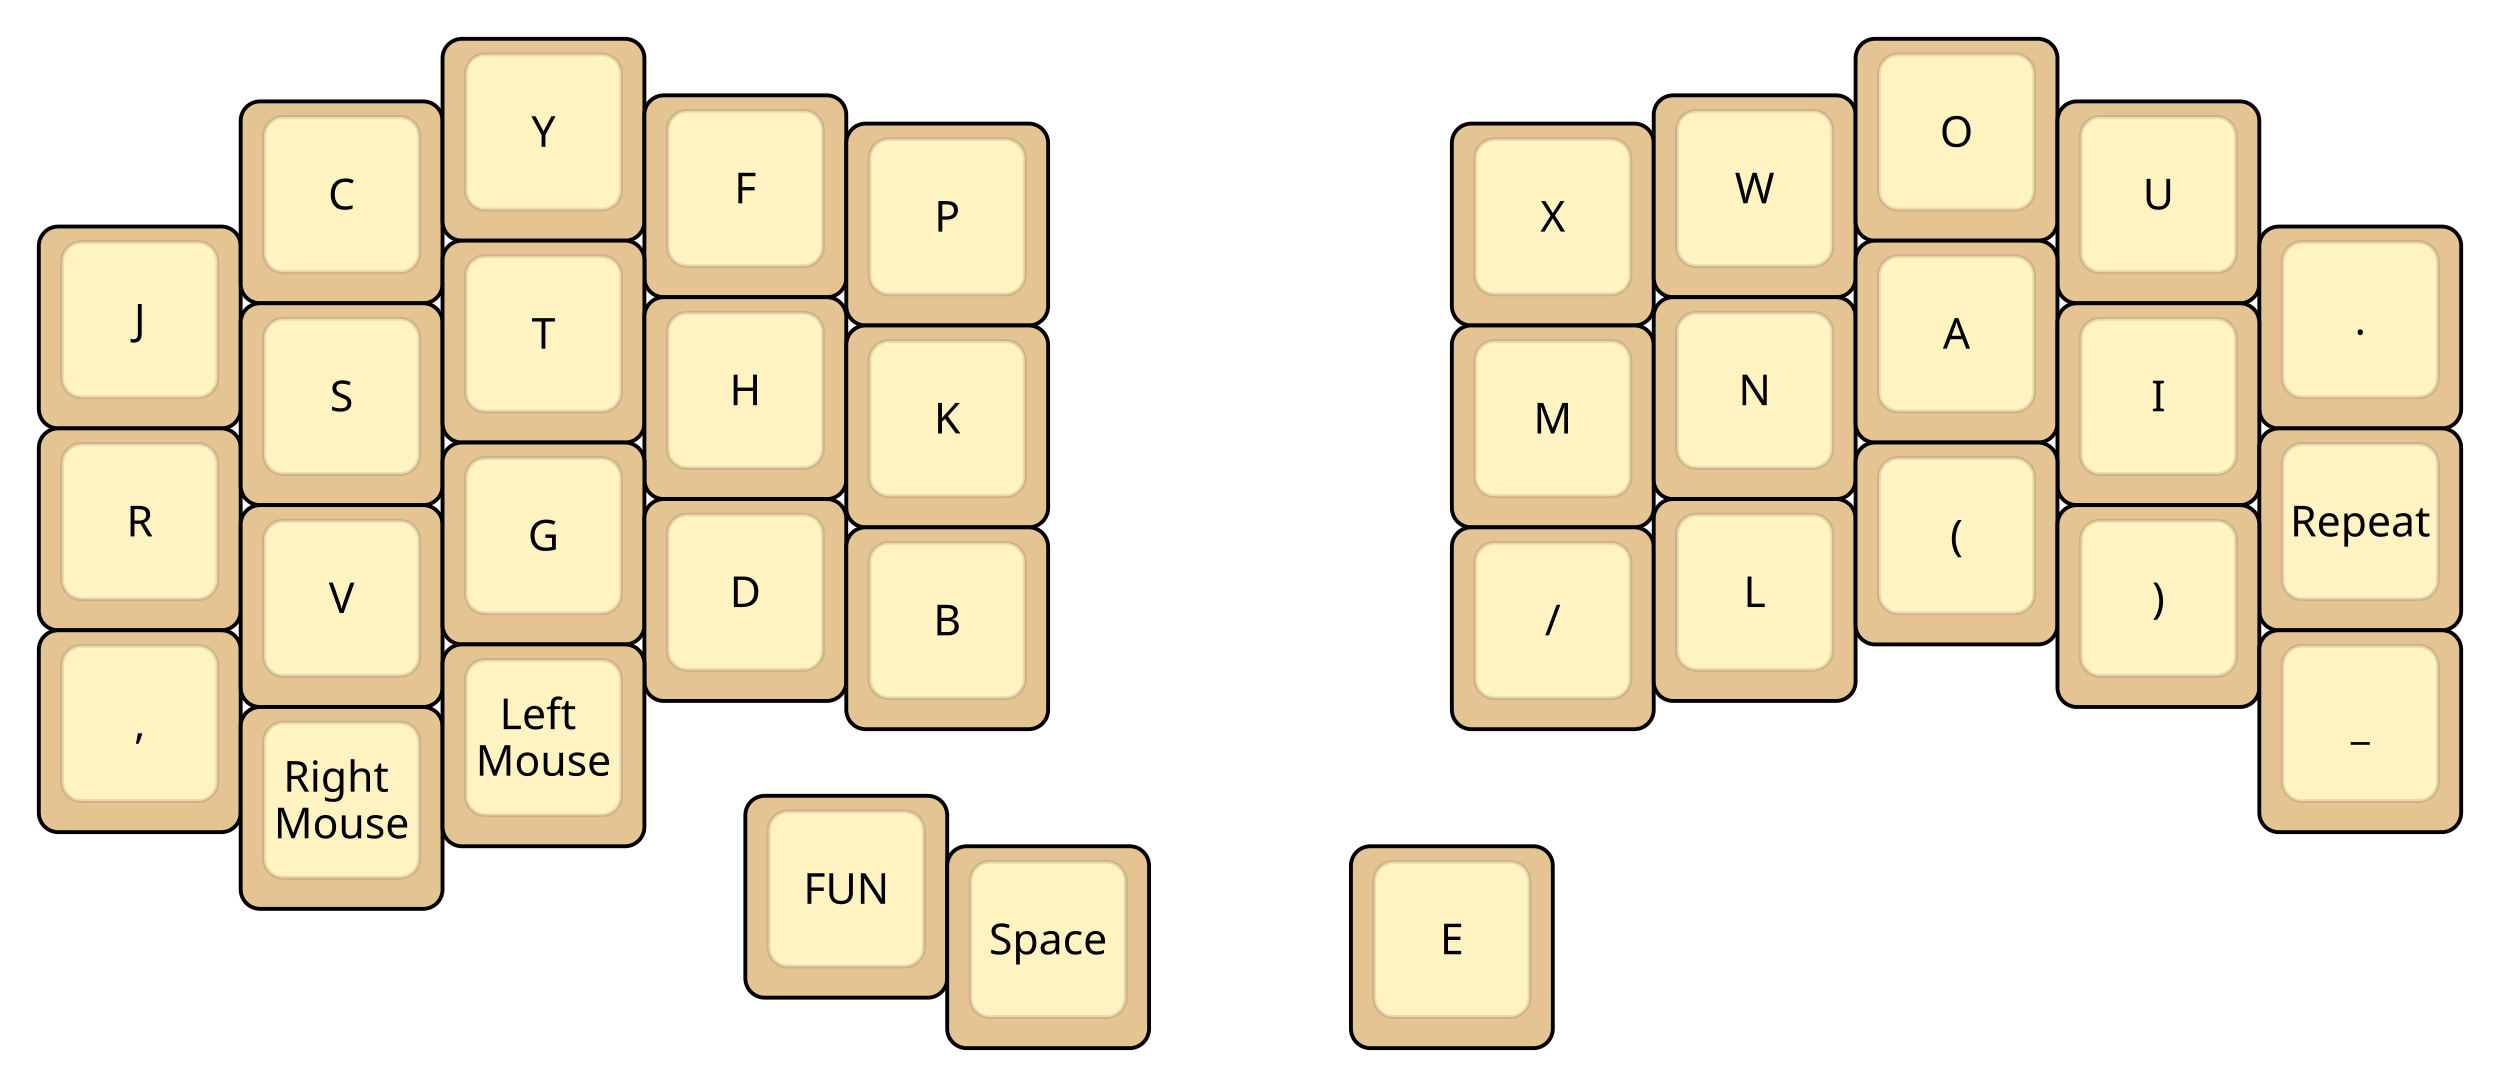
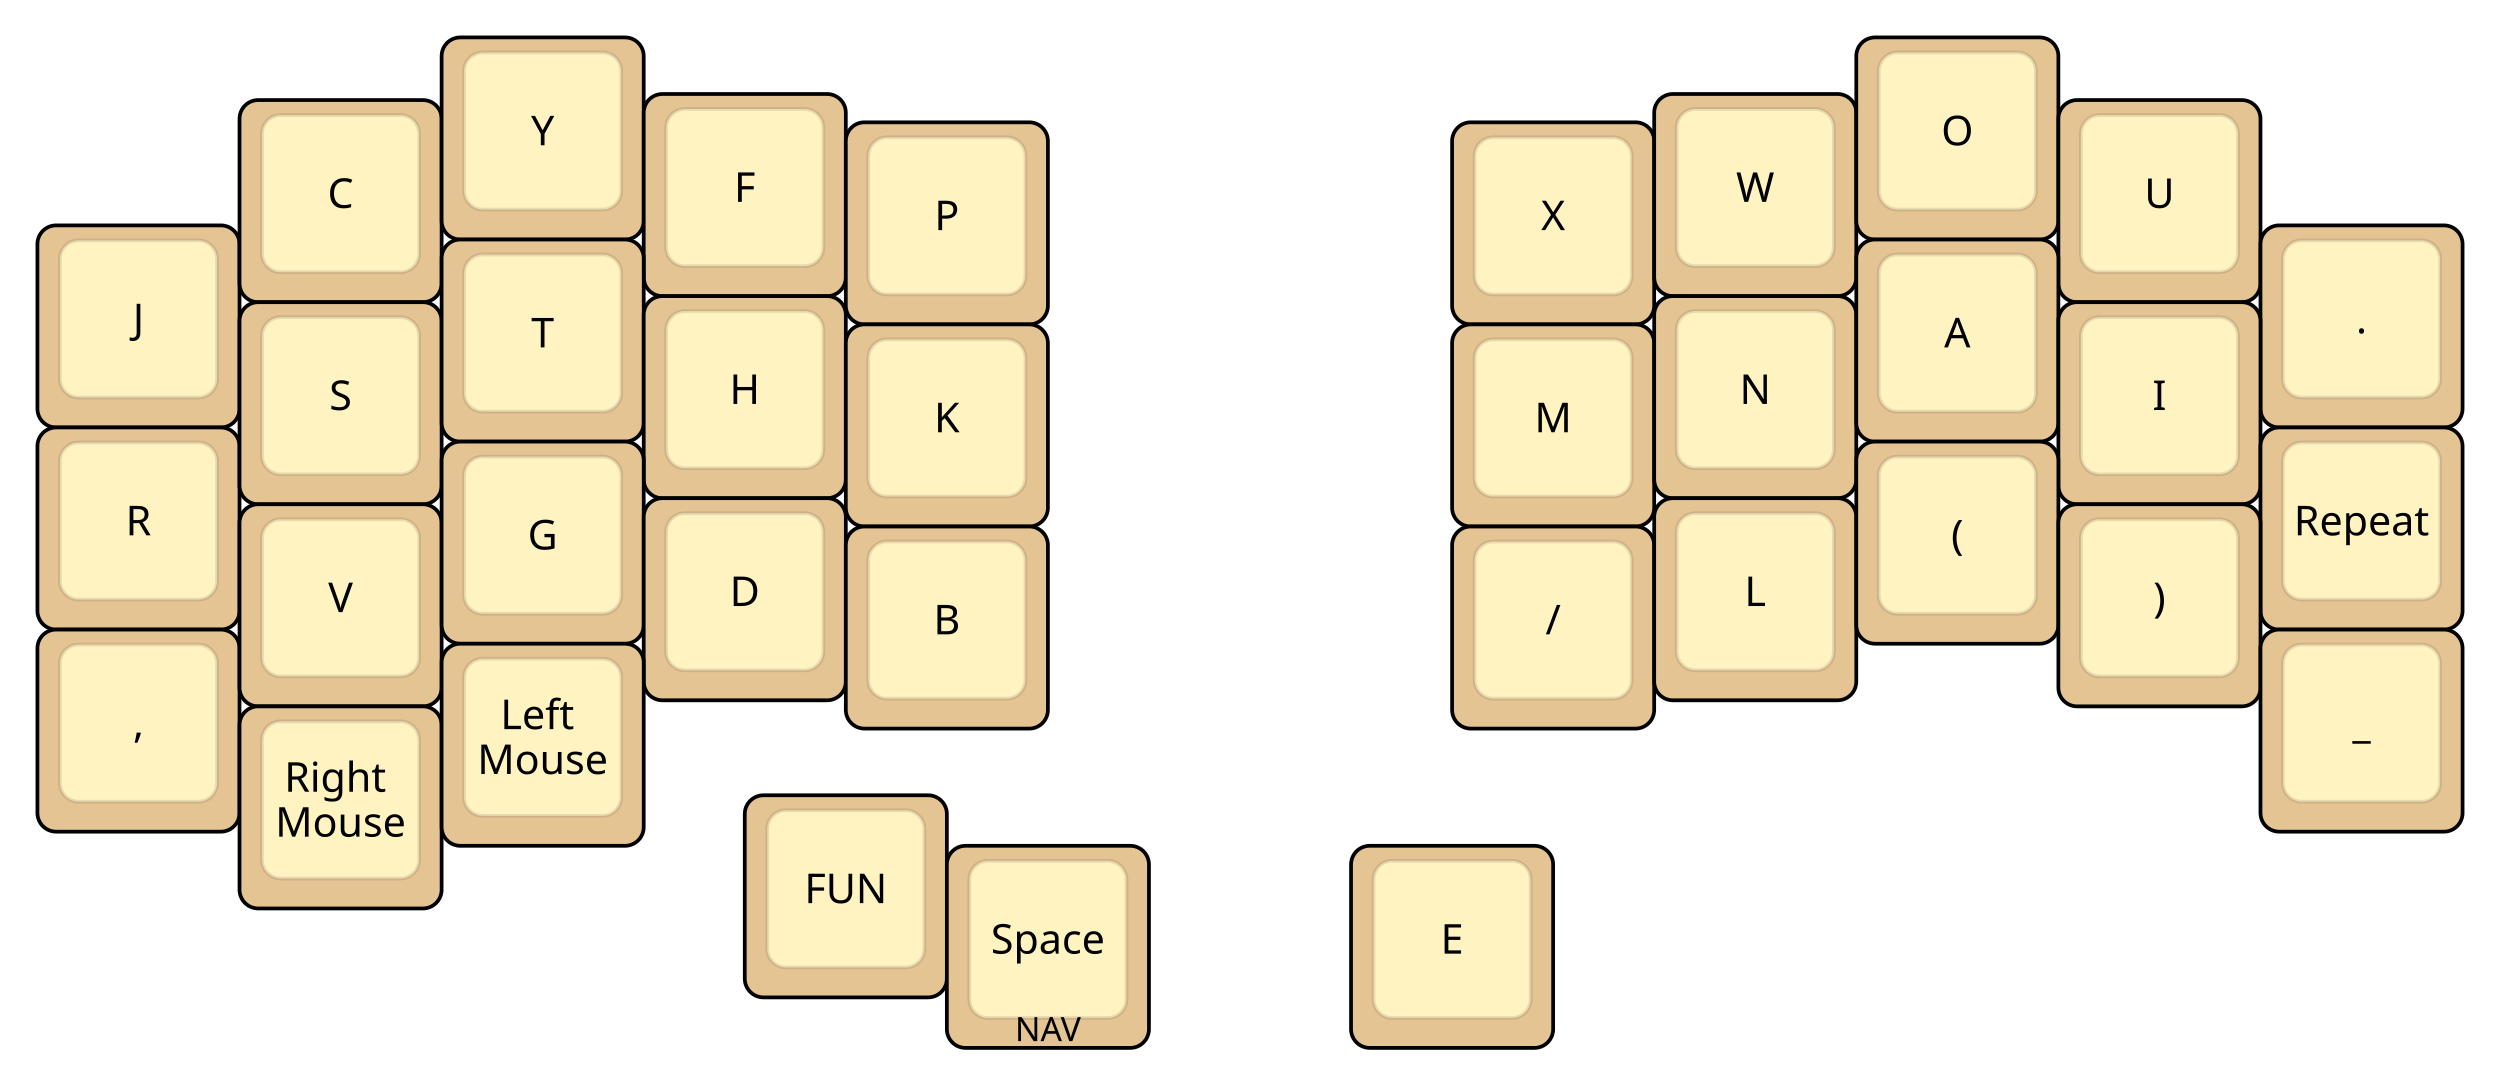
- <svg xmlns="http://www.w3.org/2000/svg" width="644px" height="280x" viewBox="0 0 644 280">
+ <svg xmlns="http://www.w3.org/2000/svg" width="668px" height="290x" viewBox="0 0 668 290">
  <style type="text/css">
    .keycap .border { stroke: black; stroke-width: 1; }
    .keycap .inner.border { stroke: rgba(0,0,0,.1); }
    .keycap { font-family: sans-serif; font-size: 11px}
+     .keycap .sub { font-size: 9px}
  </style>
  <g class="keycap default">
-     <rect x="10" y="58.36" width="52" height="52" rx="5" fill="#e5c494" class="outer border" />
-     <rect x="16" y="62.36" width="40" height="40" rx="5" fill="#fff3c1" class="inner border" />
-     <text x="36" y="82.36" text-anchor="middle" dominant-baseline="middle">
-       <tspan x="36" dy="0">J</tspan>
-     </text>
-   </g>
-   <g class="keycap default">
-     <rect x="62" y="26.12" width="52" height="52" rx="5" fill="#e5c494" class="outer border" />
-     <rect x="68" y="30.12" width="40" height="40" rx="5" fill="#fff3c1" class="inner border" />
-     <text x="88" y="50.12" text-anchor="middle" dominant-baseline="middle">
-       <tspan x="88" dy="0">C</tspan>
-     </text>
-   </g>
-   <g class="keycap default">
-     <rect x="114" y="10" width="52" height="52" rx="5" fill="#e5c494" class="outer border" />
-     <rect x="120" y="14" width="40" height="40" rx="5" fill="#fff3c1" class="inner border" />
-     <text x="140" y="34" text-anchor="middle" dominant-baseline="middle">
-       <tspan x="140" dy="0">Y</tspan>
-     </text>
-   </g>
-   <g class="keycap default">
-     <rect x="166" y="24.56" width="52" height="52" rx="5" fill="#e5c494" class="outer border" />
-     <rect x="172" y="28.56" width="40" height="40" rx="5" fill="#fff3c1" class="inner border" />
-     <text x="192" y="48.56" text-anchor="middle" dominant-baseline="middle">
-       <tspan x="192" dy="0">F</tspan>
-     </text>
-   </g>
-   <g class="keycap default">
-     <rect x="218" y="31.84" width="52" height="52" rx="5" fill="#e5c494" class="outer border" />
-     <rect x="224" y="35.84" width="40" height="40" rx="5" fill="#fff3c1" class="inner border" />
-     <text x="244" y="55.84" text-anchor="middle" dominant-baseline="middle">
-       <tspan x="244" dy="0">P</tspan>
-     </text>
-   </g>
-   <g class="keycap default">
-     <rect x="374" y="31.84" width="52" height="52" rx="5" fill="#e5c494" class="outer border" />
-     <rect x="380" y="35.84" width="40" height="40" rx="5" fill="#fff3c1" class="inner border" />
-     <text x="400" y="55.84" text-anchor="middle" dominant-baseline="middle">
-       <tspan x="400" dy="0">X</tspan>
-     </text>
-   </g>
-   <g class="keycap default">
-     <rect x="426" y="24.56" width="52" height="52" rx="5" fill="#e5c494" class="outer border" />
-     <rect x="432" y="28.56" width="40" height="40" rx="5" fill="#fff3c1" class="inner border" />
-     <text x="452" y="48.56" text-anchor="middle" dominant-baseline="middle">
-       <tspan x="452" dy="0">W</tspan>
-     </text>
-   </g>
-   <g class="keycap default">
-     <rect x="478" y="10" width="52" height="52" rx="5" fill="#e5c494" class="outer border" />
-     <rect x="484" y="14" width="40" height="40" rx="5" fill="#fff3c1" class="inner border" />
-     <text x="504" y="34" text-anchor="middle" dominant-baseline="middle">
-       <tspan x="504" dy="0">O</tspan>
-     </text>
-   </g>
-   <g class="keycap default">
-     <rect x="530" y="26.12" width="52" height="52" rx="5" fill="#e5c494" class="outer border" />
-     <rect x="536" y="30.12" width="40" height="40" rx="5" fill="#fff3c1" class="inner border" />
-     <text x="556" y="50.12" text-anchor="middle" dominant-baseline="middle">
-       <tspan x="556" dy="0">U</tspan>
-     </text>
-   </g>
-   <g class="keycap default">
-     <rect x="582" y="58.36" width="52" height="52" rx="5" fill="#e5c494" class="outer border" />
-     <rect x="588" y="62.36" width="40" height="40" rx="5" fill="#fff3c1" class="inner border" />
-     <text x="608" y="82.36" text-anchor="middle" dominant-baseline="middle">
-       <tspan x="608" dy="0">.</tspan>
-     </text>
-   </g>
-   <g class="keycap default">
-     <rect x="10" y="110.36" width="52" height="52" rx="5" fill="#e5c494" class="outer border" />
-     <rect x="16" y="114.36" width="40" height="40" rx="5" fill="#fff3c1" class="inner border" />
-     <text x="36" y="134.36" text-anchor="middle" dominant-baseline="middle">
-       <tspan x="36" dy="0">R</tspan>
-     </text>
-   </g>
-   <g class="keycap default">
-     <rect x="62" y="78.12" width="52" height="52" rx="5" fill="#e5c494" class="outer border" />
-     <rect x="68" y="82.12" width="40" height="40" rx="5" fill="#fff3c1" class="inner border" />
-     <text x="88" y="102.12" text-anchor="middle" dominant-baseline="middle">
-       <tspan x="88" dy="0">S</tspan>
-     </text>
-   </g>
-   <g class="keycap default">
-     <rect x="114" y="62" width="52" height="52" rx="5" fill="#e5c494" class="outer border" />
-     <rect x="120" y="66" width="40" height="40" rx="5" fill="#fff3c1" class="inner border" />
-     <text x="140" y="86" text-anchor="middle" dominant-baseline="middle">
-       <tspan x="140" dy="0">T</tspan>
-     </text>
-   </g>
-   <g class="keycap default">
-     <rect x="166" y="76.56" width="52" height="52" rx="5" fill="#e5c494" class="outer border" />
-     <rect x="172" y="80.56" width="40" height="40" rx="5" fill="#fff3c1" class="inner border" />
-     <text x="192" y="100.56" text-anchor="middle" dominant-baseline="middle">
-       <tspan x="192" dy="0">H</tspan>
-     </text>
-   </g>
-   <g class="keycap default">
-     <rect x="218" y="83.84" width="52" height="52" rx="5" fill="#e5c494" class="outer border" />
-     <rect x="224" y="87.84" width="40" height="40" rx="5" fill="#fff3c1" class="inner border" />
-     <text x="244" y="107.84" text-anchor="middle" dominant-baseline="middle">
-       <tspan x="244" dy="0">K</tspan>
-     </text>
-   </g>
-   <g class="keycap default">
-     <rect x="374" y="83.84" width="52" height="52" rx="5" fill="#e5c494" class="outer border" />
-     <rect x="380" y="87.84" width="40" height="40" rx="5" fill="#fff3c1" class="inner border" />
-     <text x="400" y="107.84" text-anchor="middle" dominant-baseline="middle">
-       <tspan x="400" dy="0">M</tspan>
-     </text>
-   </g>
-   <g class="keycap default">
-     <rect x="426" y="76.56" width="52" height="52" rx="5" fill="#e5c494" class="outer border" />
-     <rect x="432" y="80.56" width="40" height="40" rx="5" fill="#fff3c1" class="inner border" />
-     <text x="452" y="100.56" text-anchor="middle" dominant-baseline="middle">
-       <tspan x="452" dy="0">N</tspan>
-     </text>
-   </g>
-   <g class="keycap default">
-     <rect x="478" y="62" width="52" height="52" rx="5" fill="#e5c494" class="outer border" />
-     <rect x="484" y="66" width="40" height="40" rx="5" fill="#fff3c1" class="inner border" />
-     <text x="504" y="86" text-anchor="middle" dominant-baseline="middle">
-       <tspan x="504" dy="0">A</tspan>
-     </text>
-   </g>
-   <g class="keycap default">
-     <rect x="530" y="78.12" width="52" height="52" rx="5" fill="#e5c494" class="outer border" />
-     <rect x="536" y="82.12" width="40" height="40" rx="5" fill="#fff3c1" class="inner border" />
-     <text x="556" y="102.12" text-anchor="middle" dominant-baseline="middle">
-       <tspan x="556" dy="0">I</tspan>
+     <rect x="10" y="60.22" width="54" height="54" rx="5" fill="#e5c494" class="outer border" />
+     <rect x="16" y="64.22" width="42" height="42" rx="5" fill="#fff3c1" class="inner border" />
+     <text x="37" y="85.22" text-anchor="middle" dominant-baseline="middle" class="main">
+       <tspan x="37" dy="0">J</tspan>
+     </text>
+   </g>
+   <g class="keycap default">
+     <rect x="64" y="26.74" width="54" height="54" rx="5" fill="#e5c494" class="outer border" />
+     <rect x="70" y="30.74" width="42" height="42" rx="5" fill="#fff3c1" class="inner border" />
+     <text x="91" y="51.74" text-anchor="middle" dominant-baseline="middle" class="main">
+       <tspan x="91" dy="0">C</tspan>
+     </text>
+   </g>
+   <g class="keycap default">
+     <rect x="118" y="10" width="54" height="54" rx="5" fill="#e5c494" class="outer border" />
+     <rect x="124" y="14" width="42" height="42" rx="5" fill="#fff3c1" class="inner border" />
+     <text x="145" y="35" text-anchor="middle" dominant-baseline="middle" class="main">
+       <tspan x="145" dy="0">Y</tspan>
+     </text>
+   </g>
+   <g class="keycap default">
+     <rect x="172" y="25.12" width="54" height="54" rx="5" fill="#e5c494" class="outer border" />
+     <rect x="178" y="29.12" width="42" height="42" rx="5" fill="#fff3c1" class="inner border" />
+     <text x="199" y="50.12" text-anchor="middle" dominant-baseline="middle" class="main">
+       <tspan x="199" dy="0">F</tspan>
+     </text>
+   </g>
+   <g class="keycap default">
+     <rect x="226" y="32.68" width="54" height="54" rx="5" fill="#e5c494" class="outer border" />
+     <rect x="232" y="36.68" width="42" height="42" rx="5" fill="#fff3c1" class="inner border" />
+     <text x="253" y="57.68" text-anchor="middle" dominant-baseline="middle" class="main">
+       <tspan x="253" dy="0">P</tspan>
+     </text>
+   </g>
+   <g class="keycap default">
+     <rect x="388" y="32.68" width="54" height="54" rx="5" fill="#e5c494" class="outer border" />
+     <rect x="394" y="36.68" width="42" height="42" rx="5" fill="#fff3c1" class="inner border" />
+     <text x="415" y="57.68" text-anchor="middle" dominant-baseline="middle" class="main">
+       <tspan x="415" dy="0">X</tspan>
+     </text>
+   </g>
+   <g class="keycap default">
+     <rect x="442" y="25.12" width="54" height="54" rx="5" fill="#e5c494" class="outer border" />
+     <rect x="448" y="29.12" width="42" height="42" rx="5" fill="#fff3c1" class="inner border" />
+     <text x="469" y="50.12" text-anchor="middle" dominant-baseline="middle" class="main">
+       <tspan x="469" dy="0">W</tspan>
+     </text>
+   </g>
+   <g class="keycap default">
+     <rect x="496" y="10" width="54" height="54" rx="5" fill="#e5c494" class="outer border" />
+     <rect x="502" y="14" width="42" height="42" rx="5" fill="#fff3c1" class="inner border" />
+     <text x="523" y="35" text-anchor="middle" dominant-baseline="middle" class="main">
+       <tspan x="523" dy="0">O</tspan>
+     </text>
+   </g>
+   <g class="keycap default">
+     <rect x="550" y="26.74" width="54" height="54" rx="5" fill="#e5c494" class="outer border" />
+     <rect x="556" y="30.74" width="42" height="42" rx="5" fill="#fff3c1" class="inner border" />
+     <text x="577" y="51.74" text-anchor="middle" dominant-baseline="middle" class="main">
+       <tspan x="577" dy="0">U</tspan>
+     </text>
+   </g>
+   <g class="keycap default">
+     <rect x="604" y="60.22" width="54" height="54" rx="5" fill="#e5c494" class="outer border" />
+     <rect x="610" y="64.22" width="42" height="42" rx="5" fill="#fff3c1" class="inner border" />
+     <text x="631" y="85.22" text-anchor="middle" dominant-baseline="middle" class="main">
+       <tspan x="631" dy="0">.</tspan>
+     </text>
+   </g>
+   <g class="keycap default">
+     <rect x="10" y="114.22" width="54" height="54" rx="5" fill="#e5c494" class="outer border" />
+     <rect x="16" y="118.22" width="42" height="42" rx="5" fill="#fff3c1" class="inner border" />
+     <text x="37" y="139.22" text-anchor="middle" dominant-baseline="middle" class="main">
+       <tspan x="37" dy="0">R</tspan>
+     </text>
+   </g>
+   <g class="keycap default">
+     <rect x="64" y="80.74" width="54" height="54" rx="5" fill="#e5c494" class="outer border" />
+     <rect x="70" y="84.74" width="42" height="42" rx="5" fill="#fff3c1" class="inner border" />
+     <text x="91" y="105.74" text-anchor="middle" dominant-baseline="middle" class="main">
+       <tspan x="91" dy="0">S</tspan>
+     </text>
+   </g>
+   <g class="keycap default">
+     <rect x="118" y="64" width="54" height="54" rx="5" fill="#e5c494" class="outer border" />
+     <rect x="124" y="68" width="42" height="42" rx="5" fill="#fff3c1" class="inner border" />
+     <text x="145" y="89" text-anchor="middle" dominant-baseline="middle" class="main">
+       <tspan x="145" dy="0">T</tspan>
+     </text>
+   </g>
+   <g class="keycap default">
+     <rect x="172" y="79.12" width="54" height="54" rx="5" fill="#e5c494" class="outer border" />
+     <rect x="178" y="83.12" width="42" height="42" rx="5" fill="#fff3c1" class="inner border" />
+     <text x="199" y="104.12" text-anchor="middle" dominant-baseline="middle" class="main">
+       <tspan x="199" dy="0">H</tspan>
+     </text>
+   </g>
+   <g class="keycap default">
+     <rect x="226" y="86.68" width="54" height="54" rx="5" fill="#e5c494" class="outer border" />
+     <rect x="232" y="90.68" width="42" height="42" rx="5" fill="#fff3c1" class="inner border" />
+     <text x="253" y="111.68" text-anchor="middle" dominant-baseline="middle" class="main">
+       <tspan x="253" dy="0">K</tspan>
+     </text>
+   </g>
+   <g class="keycap default">
+     <rect x="388" y="86.68" width="54" height="54" rx="5" fill="#e5c494" class="outer border" />
+     <rect x="394" y="90.68" width="42" height="42" rx="5" fill="#fff3c1" class="inner border" />
+     <text x="415" y="111.68" text-anchor="middle" dominant-baseline="middle" class="main">
+       <tspan x="415" dy="0">M</tspan>
+     </text>
+   </g>
+   <g class="keycap default">
+     <rect x="442" y="79.12" width="54" height="54" rx="5" fill="#e5c494" class="outer border" />
+     <rect x="448" y="83.12" width="42" height="42" rx="5" fill="#fff3c1" class="inner border" />
+     <text x="469" y="104.12" text-anchor="middle" dominant-baseline="middle" class="main">
+       <tspan x="469" dy="0">N</tspan>
+     </text>
+   </g>
+   <g class="keycap default">
+     <rect x="496" y="64" width="54" height="54" rx="5" fill="#e5c494" class="outer border" />
+     <rect x="502" y="68" width="42" height="42" rx="5" fill="#fff3c1" class="inner border" />
+     <text x="523" y="89" text-anchor="middle" dominant-baseline="middle" class="main">
+       <tspan x="523" dy="0">A</tspan>
+     </text>
+   </g>
+   <g class="keycap default">
+     <rect x="550" y="80.74" width="54" height="54" rx="5" fill="#e5c494" class="outer border" />
+     <rect x="556" y="84.74" width="42" height="42" rx="5" fill="#fff3c1" class="inner border" />
+     <text x="577" y="105.74" text-anchor="middle" dominant-baseline="middle" class="main">
+       <tspan x="577" dy="0">I</tspan>
    </text>
  </g>
  <g class="keycap special">
-     <rect x="582" y="110.36" width="52" height="52" rx="5" fill="#e5c494" class="outer border" />
-     <rect x="588" y="114.36" width="40" height="40" rx="5" fill="#fff3c1" class="inner border" />
-     <text x="608" y="134.36" text-anchor="middle" dominant-baseline="middle">
-       <tspan x="608" dy="0">Repeat</tspan>
-     </text>
-   </g>
-   <g class="keycap default">
-     <rect x="10" y="162.36" width="52" height="52" rx="5" fill="#e5c494" class="outer border" />
-     <rect x="16" y="166.36" width="40" height="40" rx="5" fill="#fff3c1" class="inner border" />
-     <text x="36" y="186.36" text-anchor="middle" dominant-baseline="middle">
-       <tspan x="36" dy="0">,</tspan>
-     </text>
-   </g>
-   <g class="keycap default">
-     <rect x="62" y="130.12" width="52" height="52" rx="5" fill="#e5c494" class="outer border" />
-     <rect x="68" y="134.12" width="40" height="40" rx="5" fill="#fff3c1" class="inner border" />
-     <text x="88" y="154.12" text-anchor="middle" dominant-baseline="middle">
-       <tspan x="88" dy="0">V</tspan>
-     </text>
-   </g>
-   <g class="keycap default">
-     <rect x="114" y="114" width="52" height="52" rx="5" fill="#e5c494" class="outer border" />
-     <rect x="120" y="118" width="40" height="40" rx="5" fill="#fff3c1" class="inner border" />
-     <text x="140" y="138" text-anchor="middle" dominant-baseline="middle">
-       <tspan x="140" dy="0">G</tspan>
-     </text>
-   </g>
-   <g class="keycap default">
-     <rect x="166" y="128.56" width="52" height="52" rx="5" fill="#e5c494" class="outer border" />
-     <rect x="172" y="132.56" width="40" height="40" rx="5" fill="#fff3c1" class="inner border" />
-     <text x="192" y="152.56" text-anchor="middle" dominant-baseline="middle">
-       <tspan x="192" dy="0">D</tspan>
-     </text>
-   </g>
-   <g class="keycap default">
-     <rect x="218" y="135.84" width="52" height="52" rx="5" fill="#e5c494" class="outer border" />
-     <rect x="224" y="139.84" width="40" height="40" rx="5" fill="#fff3c1" class="inner border" />
-     <text x="244" y="159.84" text-anchor="middle" dominant-baseline="middle">
-       <tspan x="244" dy="0">B</tspan>
-     </text>
-   </g>
-   <g class="keycap default">
-     <rect x="374" y="135.84" width="52" height="52" rx="5" fill="#e5c494" class="outer border" />
-     <rect x="380" y="139.84" width="40" height="40" rx="5" fill="#fff3c1" class="inner border" />
-     <text x="400" y="159.84" text-anchor="middle" dominant-baseline="middle">
-       <tspan x="400" dy="0">/</tspan>
-     </text>
-   </g>
-   <g class="keycap default">
-     <rect x="426" y="128.56" width="52" height="52" rx="5" fill="#e5c494" class="outer border" />
-     <rect x="432" y="132.56" width="40" height="40" rx="5" fill="#fff3c1" class="inner border" />
-     <text x="452" y="152.56" text-anchor="middle" dominant-baseline="middle">
-       <tspan x="452" dy="0">L</tspan>
-     </text>
-   </g>
-   <g class="keycap default">
-     <rect x="478" y="114" width="52" height="52" rx="5" fill="#e5c494" class="outer border" />
-     <rect x="484" y="118" width="40" height="40" rx="5" fill="#fff3c1" class="inner border" />
-     <text x="504" y="138" text-anchor="middle" dominant-baseline="middle">
-       <tspan x="504" dy="0">(</tspan>
-     </text>
-   </g>
-   <g class="keycap default">
-     <rect x="530" y="130.12" width="52" height="52" rx="5" fill="#e5c494" class="outer border" />
-     <rect x="536" y="134.12" width="40" height="40" rx="5" fill="#fff3c1" class="inner border" />
-     <text x="556" y="154.12" text-anchor="middle" dominant-baseline="middle">
-       <tspan x="556" dy="0">)</tspan>
-     </text>
-   </g>
-   <g class="keycap default">
-     <rect x="582" y="162.36" width="52" height="52" rx="5" fill="#e5c494" class="outer border" />
-     <rect x="588" y="166.36" width="40" height="40" rx="5" fill="#fff3c1" class="inner border" />
-     <text x="608" y="186.36" text-anchor="middle" dominant-baseline="middle">
-       <tspan x="608" dy="0">_</tspan>
-     </text>
-   </g>
-   <g class="keycap default">
-     <rect x="62" y="182.12" width="52" height="52" rx="5" fill="#e5c494" class="outer border" />
-     <rect x="68" y="186.12" width="40" height="40" rx="5" fill="#fff3c1" class="inner border" />
-     <text x="88" y="200.12" text-anchor="middle" dominant-baseline="middle">
-       <tspan x="88" dy="0">Right</tspan>
-       <tspan x="88" dy="12">Mouse</tspan>
-     </text>
-   </g>
-   <g class="keycap default">
-     <rect x="114" y="166" width="52" height="52" rx="5" fill="#e5c494" class="outer border" />
-     <rect x="120" y="170" width="40" height="40" rx="5" fill="#fff3c1" class="inner border" />
-     <text x="140" y="184" text-anchor="middle" dominant-baseline="middle">
-       <tspan x="140" dy="0">Left</tspan>
-       <tspan x="140" dy="12">Mouse</tspan>
+     <rect x="604" y="114.22" width="54" height="54" rx="5" fill="#e5c494" class="outer border" />
+     <rect x="610" y="118.22" width="42" height="42" rx="5" fill="#fff3c1" class="inner border" />
+     <text x="631" y="139.22" text-anchor="middle" dominant-baseline="middle" class="main">
+       <tspan x="631" dy="0">Repeat</tspan>
+     </text>
+   </g>
+   <g class="keycap default">
+     <rect x="10" y="168.22" width="54" height="54" rx="5" fill="#e5c494" class="outer border" />
+     <rect x="16" y="172.22" width="42" height="42" rx="5" fill="#fff3c1" class="inner border" />
+     <text x="37" y="193.22" text-anchor="middle" dominant-baseline="middle" class="main">
+       <tspan x="37" dy="0">,</tspan>
+     </text>
+   </g>
+   <g class="keycap default">
+     <rect x="64" y="134.74" width="54" height="54" rx="5" fill="#e5c494" class="outer border" />
+     <rect x="70" y="138.74" width="42" height="42" rx="5" fill="#fff3c1" class="inner border" />
+     <text x="91" y="159.74" text-anchor="middle" dominant-baseline="middle" class="main">
+       <tspan x="91" dy="0">V</tspan>
+     </text>
+   </g>
+   <g class="keycap default">
+     <rect x="118" y="118" width="54" height="54" rx="5" fill="#e5c494" class="outer border" />
+     <rect x="124" y="122" width="42" height="42" rx="5" fill="#fff3c1" class="inner border" />
+     <text x="145" y="143" text-anchor="middle" dominant-baseline="middle" class="main">
+       <tspan x="145" dy="0">G</tspan>
+     </text>
+   </g>
+   <g class="keycap default">
+     <rect x="172" y="133.12" width="54" height="54" rx="5" fill="#e5c494" class="outer border" />
+     <rect x="178" y="137.12" width="42" height="42" rx="5" fill="#fff3c1" class="inner border" />
+     <text x="199" y="158.12" text-anchor="middle" dominant-baseline="middle" class="main">
+       <tspan x="199" dy="0">D</tspan>
+     </text>
+   </g>
+   <g class="keycap default">
+     <rect x="226" y="140.68" width="54" height="54" rx="5" fill="#e5c494" class="outer border" />
+     <rect x="232" y="144.68" width="42" height="42" rx="5" fill="#fff3c1" class="inner border" />
+     <text x="253" y="165.68" text-anchor="middle" dominant-baseline="middle" class="main">
+       <tspan x="253" dy="0">B</tspan>
+     </text>
+   </g>
+   <g class="keycap default">
+     <rect x="388" y="140.68" width="54" height="54" rx="5" fill="#e5c494" class="outer border" />
+     <rect x="394" y="144.68" width="42" height="42" rx="5" fill="#fff3c1" class="inner border" />
+     <text x="415" y="165.68" text-anchor="middle" dominant-baseline="middle" class="main">
+       <tspan x="415" dy="0">/</tspan>
+     </text>
+   </g>
+   <g class="keycap default">
+     <rect x="442" y="133.12" width="54" height="54" rx="5" fill="#e5c494" class="outer border" />
+     <rect x="448" y="137.12" width="42" height="42" rx="5" fill="#fff3c1" class="inner border" />
+     <text x="469" y="158.12" text-anchor="middle" dominant-baseline="middle" class="main">
+       <tspan x="469" dy="0">L</tspan>
+     </text>
+   </g>
+   <g class="keycap default">
+     <rect x="496" y="118" width="54" height="54" rx="5" fill="#e5c494" class="outer border" />
+     <rect x="502" y="122" width="42" height="42" rx="5" fill="#fff3c1" class="inner border" />
+     <text x="523" y="143" text-anchor="middle" dominant-baseline="middle" class="main">
+       <tspan x="523" dy="0">(</tspan>
+     </text>
+   </g>
+   <g class="keycap default">
+     <rect x="550" y="134.74" width="54" height="54" rx="5" fill="#e5c494" class="outer border" />
+     <rect x="556" y="138.74" width="42" height="42" rx="5" fill="#fff3c1" class="inner border" />
+     <text x="577" y="159.74" text-anchor="middle" dominant-baseline="middle" class="main">
+       <tspan x="577" dy="0">)</tspan>
+     </text>
+   </g>
+   <g class="keycap default">
+     <rect x="604" y="168.22" width="54" height="54" rx="5" fill="#e5c494" class="outer border" />
+     <rect x="610" y="172.22" width="42" height="42" rx="5" fill="#fff3c1" class="inner border" />
+     <text x="631" y="193.22" text-anchor="middle" dominant-baseline="middle" class="main">
+       <tspan x="631" dy="0">_</tspan>
+     </text>
+   </g>
+   <g class="keycap default">
+     <rect x="64" y="188.74" width="54" height="54" rx="5" fill="#e5c494" class="outer border" />
+     <rect x="70" y="192.74" width="42" height="42" rx="5" fill="#fff3c1" class="inner border" />
+     <text x="91" y="207.74" text-anchor="middle" dominant-baseline="middle" class="main">
+       <tspan x="91" dy="0">Right</tspan>
+       <tspan x="91" dy="12">Mouse</tspan>
+     </text>
+   </g>
+   <g class="keycap default">
+     <rect x="118" y="172" width="54" height="54" rx="5" fill="#e5c494" class="outer border" />
+     <rect x="124" y="176" width="42" height="42" rx="5" fill="#fff3c1" class="inner border" />
+     <text x="145" y="191" text-anchor="middle" dominant-baseline="middle" class="main">
+       <tspan x="145" dy="0">Left</tspan>
+       <tspan x="145" dy="12">Mouse</tspan>
    </text>
  </g>
  <g class="keycap layer1">
-     <rect x="192" y="205" width="52" height="52" rx="5" fill="#e5c494" class="outer border" />
-     <rect x="198" y="209" width="40" height="40" rx="5" fill="#fff3c1" class="inner border" />
-     <text x="218" y="229" text-anchor="middle" dominant-baseline="middle">
-       <tspan x="218" dy="0">FUN</tspan>
+     <rect x="199" y="212.5" width="54" height="54" rx="5" fill="#e5c494" class="outer border" />
+     <rect x="205" y="216.5" width="42" height="42" rx="5" fill="#fff3c1" class="inner border" />
+     <text x="226" y="237.5" text-anchor="middle" dominant-baseline="middle" class="main">
+       <tspan x="226" dy="0">FUN</tspan>
    </text>
  </g>
  <g class="keycap layer_down">
-     <rect x="244" y="218" width="52" height="52" rx="5" fill="#e5c494" class="outer border" />
-     <rect x="250" y="222" width="40" height="40" rx="5" fill="#fff3c1" class="inner border" />
-     <text x="270" y="242" text-anchor="middle" dominant-baseline="middle">
-       <tspan x="270" dy="0">Space</tspan>
-     </text>
-   </g>
-   <g class="keycap default">
-     <rect x="348" y="218" width="52" height="52" rx="5" fill="#e5c494" class="outer border" />
-     <rect x="354" y="222" width="40" height="40" rx="5" fill="#fff3c1" class="inner border" />
-     <text x="374" y="242" text-anchor="middle" dominant-baseline="middle">
-       <tspan x="374" dy="0">E</tspan>
+     <rect x="253" y="226" width="54" height="54" rx="5" fill="#e5c494" class="outer border" />
+     <rect x="259" y="230" width="42" height="42" rx="5" fill="#fff3c1" class="inner border" />
+     <text x="280" y="251" text-anchor="middle" dominant-baseline="middle" class="main">
+       <tspan x="280" dy="0">Space</tspan>
+     </text>
+     <text x="280" y="278.2" text-anchor="middle" class="sub">NAV</text>
+   </g>
+   <g class="keycap default">
+     <rect x="361" y="226" width="54" height="54" rx="5" fill="#e5c494" class="outer border" />
+     <rect x="367" y="230" width="42" height="42" rx="5" fill="#fff3c1" class="inner border" />
+     <text x="388" y="251" text-anchor="middle" dominant-baseline="middle" class="main">
+       <tspan x="388" dy="0">E</tspan>
    </text>
  </g>
</svg>
